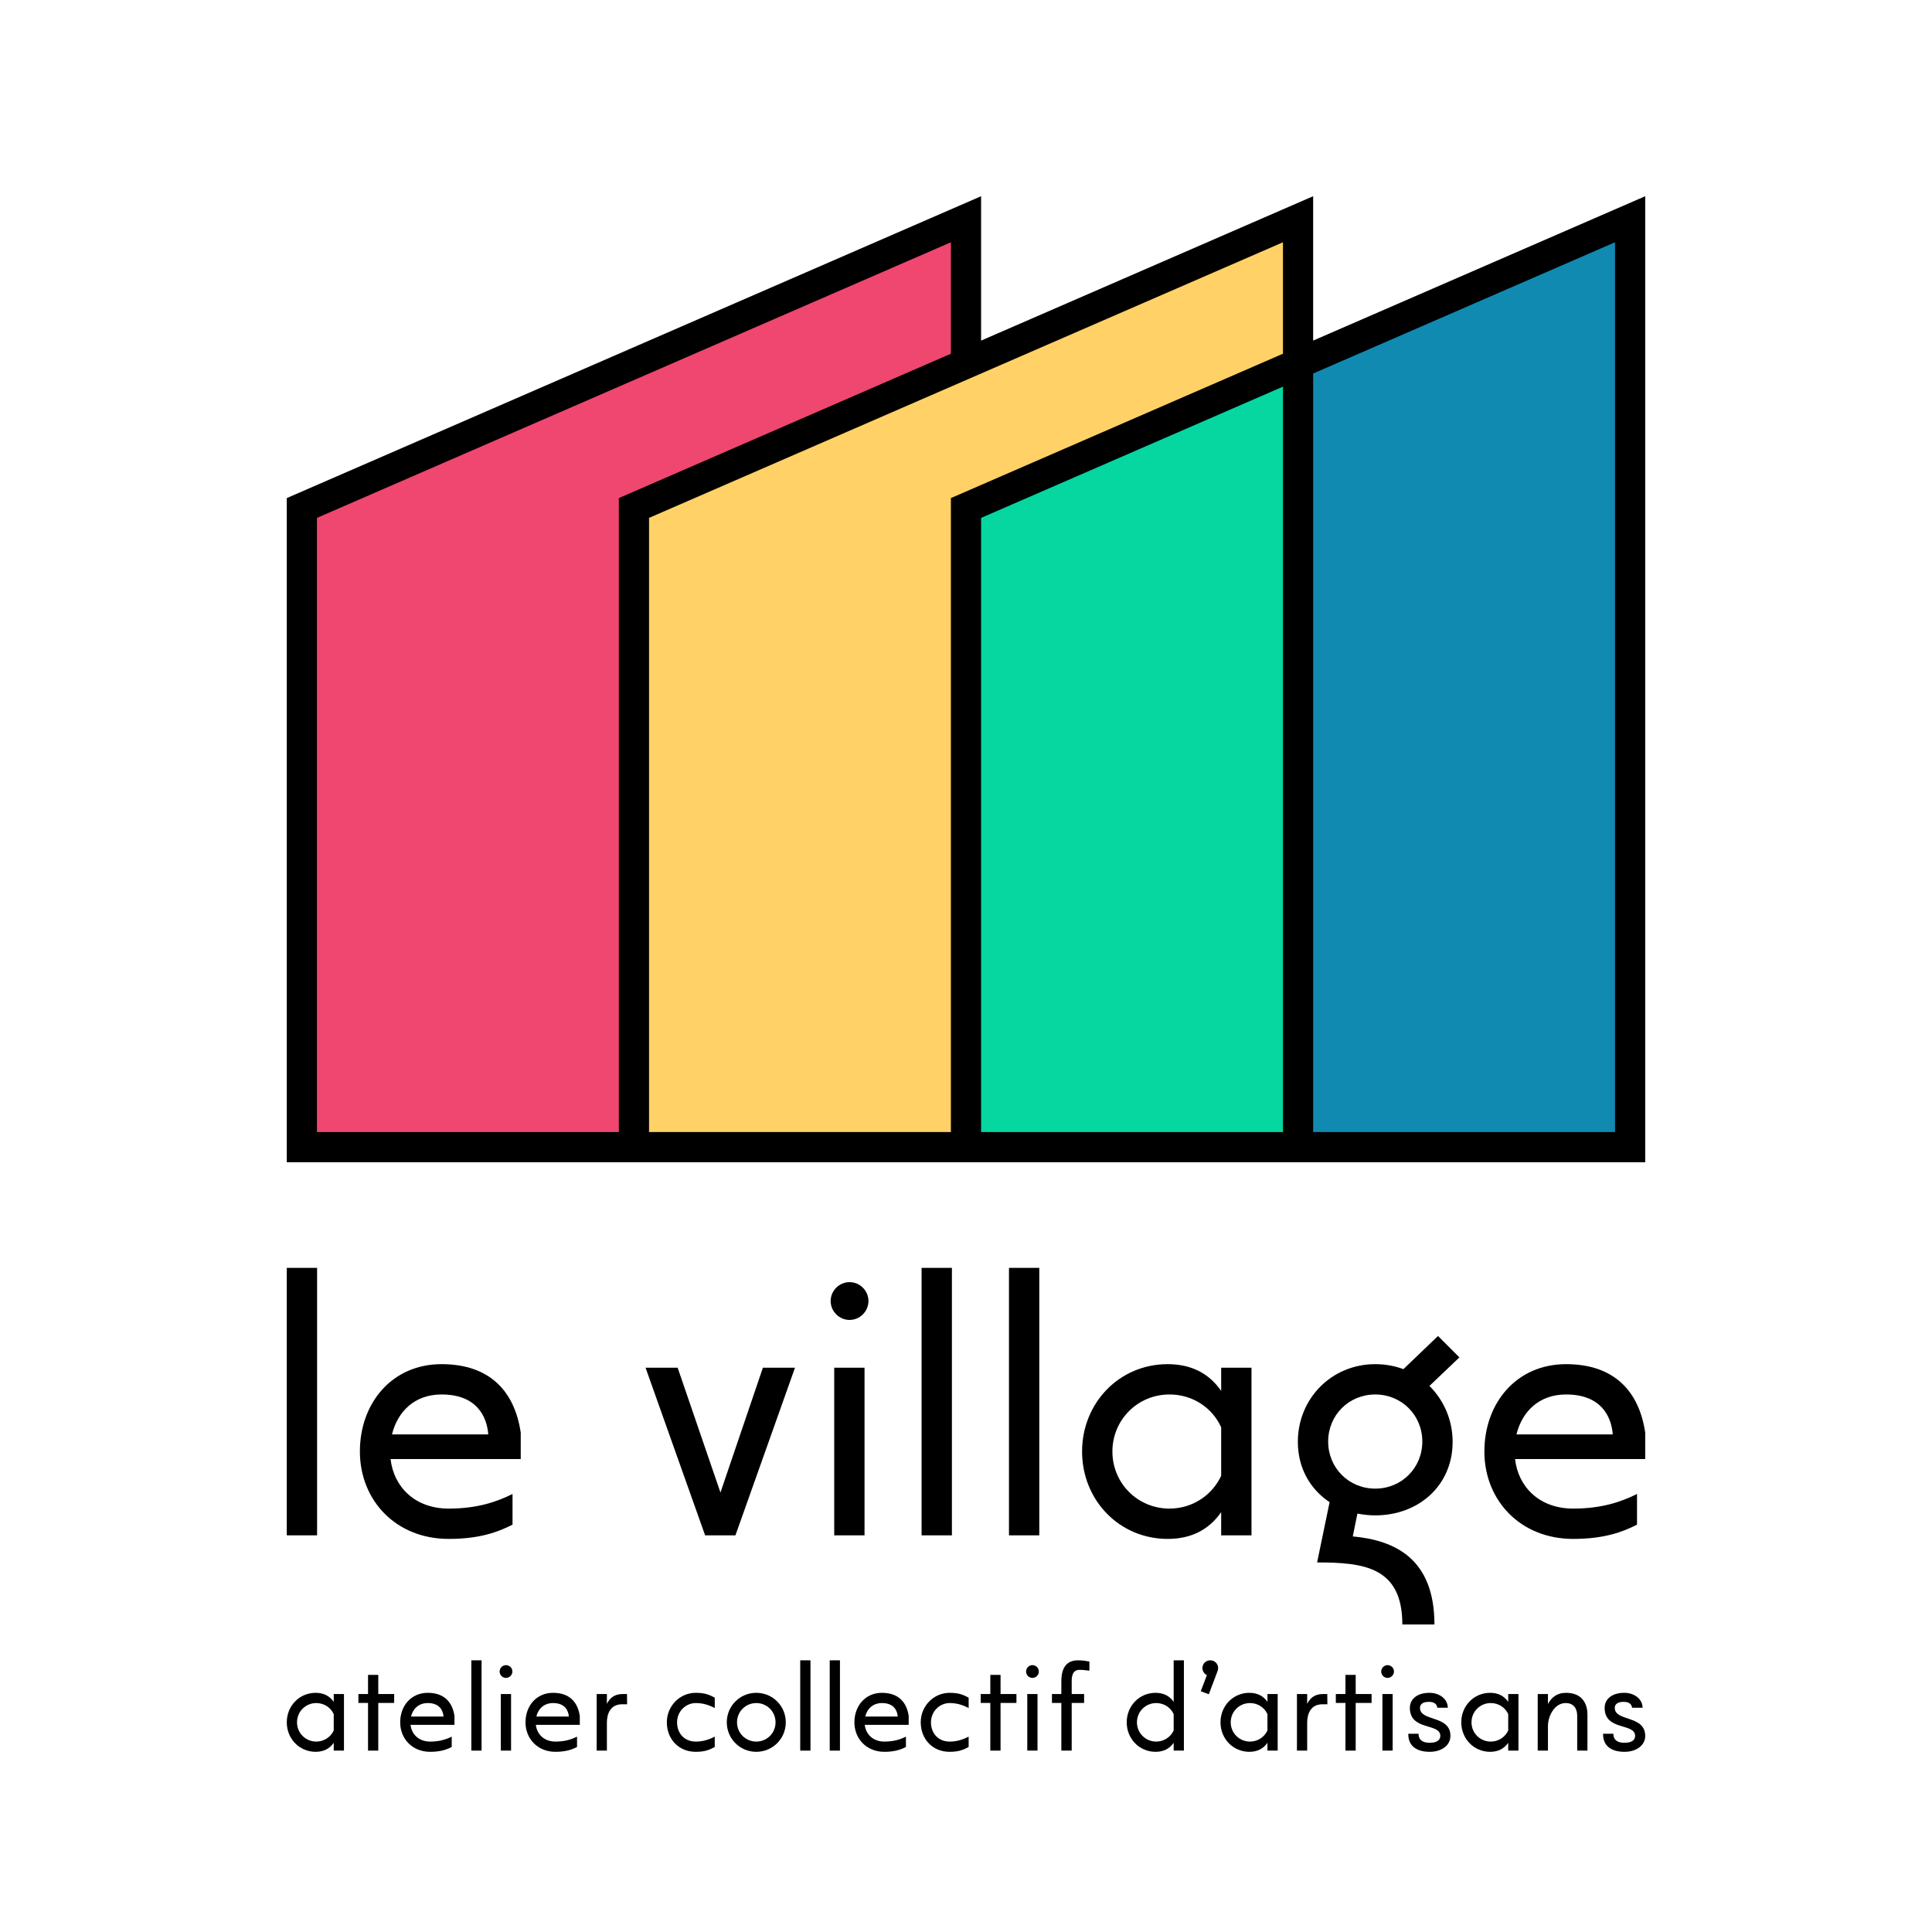
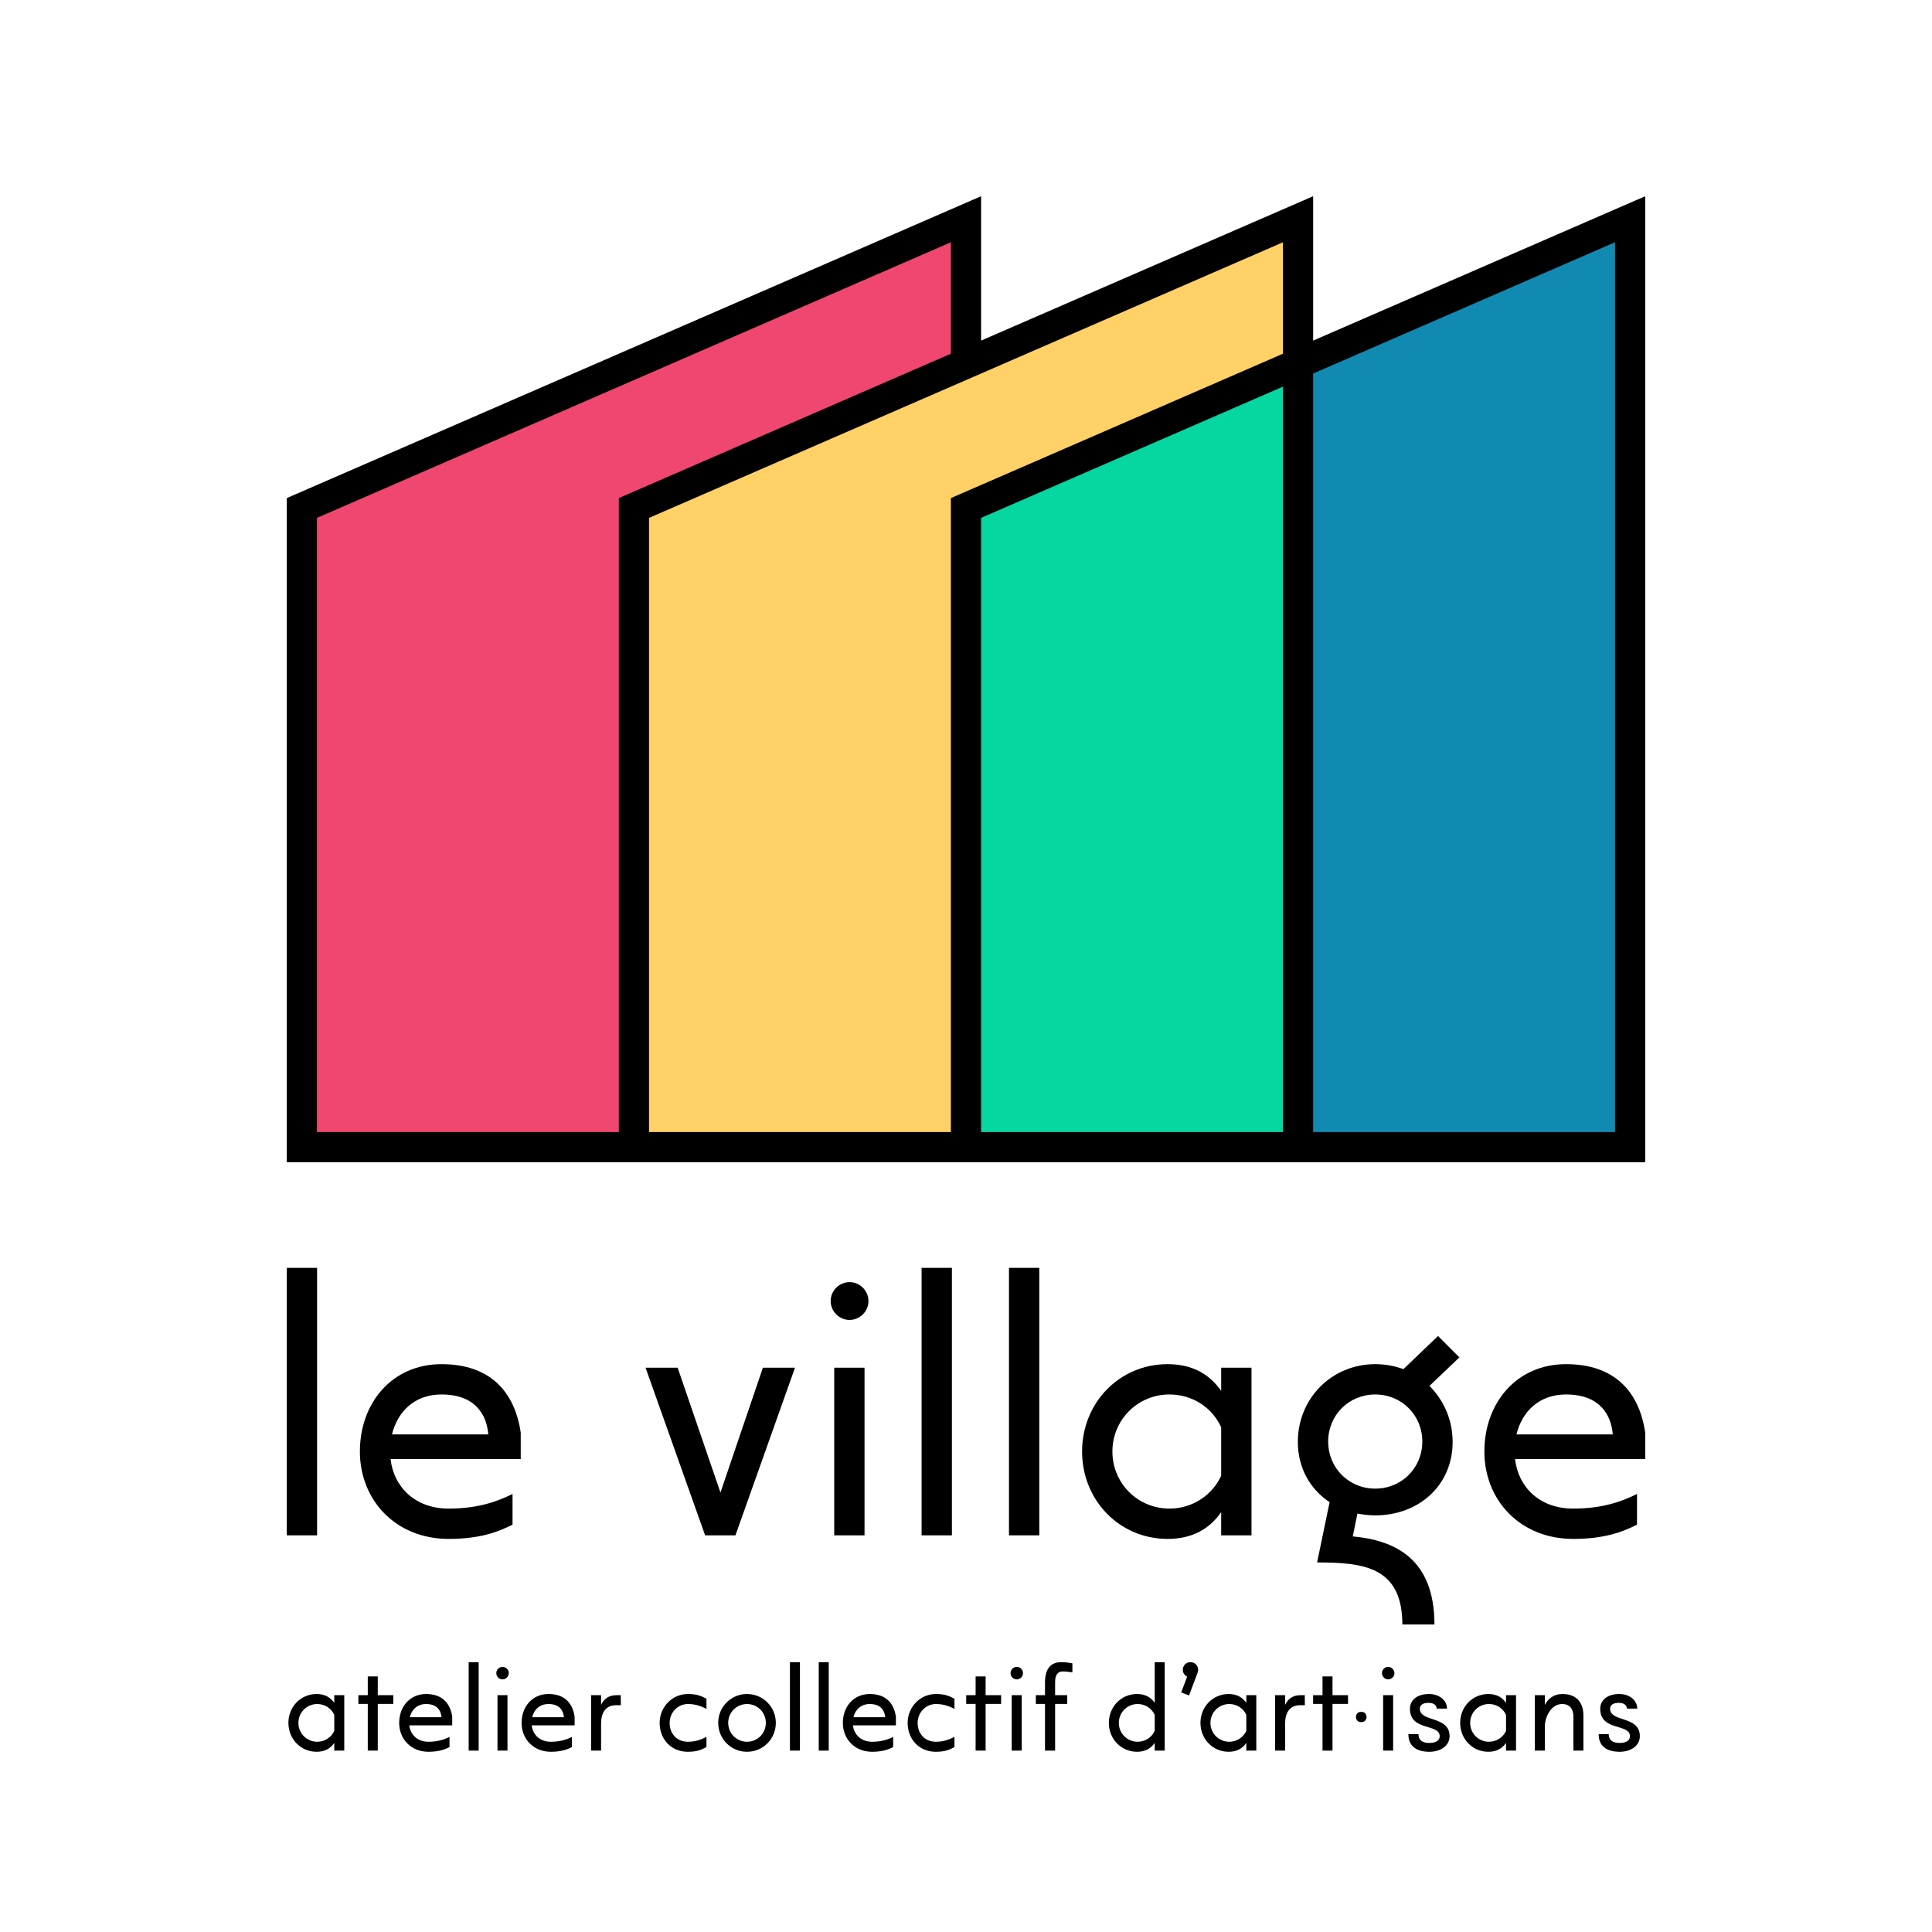
<svg xmlns="http://www.w3.org/2000/svg" width="100%" height="100%" viewBox="0 0 512 512" version="1.1" xml:space="preserve" style="fill-rule:evenodd;clip-rule:evenodd;stroke-linejoin:round;stroke-miterlimit:2;">
-   <g transform="matrix(1,0,0,1,-564,-564)">
-     <g id="logo-light" transform="matrix(1,0,0,1,564,564)">
+   <g transform="matrix(1,0,0,1,-1024,-1024)">
+     <g id="logo-light" transform="matrix(1,0,0,1,1024,1024)">
      <g transform="matrix(1.04317,0,0,1.05253,-22.1032,-26.8931)">
        <rect x="21.188" y="25.551" width="490.812" height="486.449" style="fill:white;" />
      </g>
-       <g transform="matrix(0.382843,0,0,0.382843,91.9001,-273.495)">
-         <g transform="matrix(83.3333,0,0,83.3333,-44.8651,1926.18)">
-           <path d="M0.04,-0.235C0.04,-0.099 0.144,0.01 0.28,0.01C0.35,0.01 0.398,-0.019 0.43,-0.065L0.43,0L0.515,0L0.515,-0.47L0.43,-0.47L0.43,-0.405C0.398,-0.451 0.35,-0.48 0.28,-0.48C0.144,-0.48 0.04,-0.371 0.04,-0.235ZM0.285,-0.395C0.35,-0.395 0.405,-0.358 0.43,-0.303L0.43,-0.167C0.405,-0.113 0.35,-0.075 0.285,-0.075C0.196,-0.075 0.125,-0.146 0.125,-0.235C0.125,-0.324 0.196,-0.395 0.285,-0.395Z" style="fill-rule:nonzero;" />
-         </g>
-         <g transform="matrix(83.3333,0,0,83.3333,4.71824,1926.18)">
-           <path d="M0.04,-0.47L0.04,-0.396L0.12,-0.396L0.12,0L0.205,0L0.205,-0.396L0.337,-0.396L0.337,-0.47L0.205,-0.47L0.205,-0.629L0.12,-0.629L0.12,-0.47L0.04,-0.47Z" style="fill-rule:nonzero;" />
-         </g>
-         <g transform="matrix(83.3333,0,0,83.3333,33.6349,1926.18)">
-           <path d="M0.04,-0.235C0.04,-0.099 0.14,0.01 0.289,0.01C0.375,0.01 0.427,-0.009 0.468,-0.03L0.468,-0.116C0.424,-0.094 0.369,-0.075 0.289,-0.075C0.195,-0.075 0.135,-0.135 0.126,-0.214L0.491,-0.214L0.491,-0.288C0.474,-0.403 0.405,-0.48 0.269,-0.48C0.13,-0.48 0.04,-0.371 0.04,-0.235ZM0.269,-0.395C0.367,-0.395 0.396,-0.334 0.4,-0.283L0.13,-0.283C0.146,-0.348 0.194,-0.395 0.269,-0.395Z" style="fill-rule:nonzero;" />
-         </g>
-         <g transform="matrix(83.3333,0,0,83.3333,79.5516,1926.18)">
-           <rect x="0.08" y="-0.75" width="0.085" height="0.75" style="fill-rule:nonzero;" />
-         </g>
-         <g transform="matrix(83.3333,0,0,83.3333,99.9682,1926.18)">
-           <path d="M0.08,0L0.165,0L0.165,-0.47L0.08,-0.47L0.08,0ZM0.07,-0.657C0.07,-0.628 0.094,-0.604 0.123,-0.604C0.152,-0.604 0.176,-0.628 0.176,-0.657C0.176,-0.686 0.152,-0.71 0.123,-0.71C0.094,-0.71 0.07,-0.686 0.07,-0.657Z" style="fill-rule:nonzero;" />
-         </g>
-         <g transform="matrix(83.3333,0,0,83.3333,120.385,1926.18)">
-           <path d="M0.04,-0.235C0.04,-0.099 0.14,0.01 0.289,0.01C0.375,0.01 0.427,-0.009 0.468,-0.03L0.468,-0.116C0.424,-0.094 0.369,-0.075 0.289,-0.075C0.195,-0.075 0.135,-0.135 0.126,-0.214L0.491,-0.214L0.491,-0.288C0.474,-0.403 0.405,-0.48 0.269,-0.48C0.13,-0.48 0.04,-0.371 0.04,-0.235ZM0.269,-0.395C0.367,-0.395 0.396,-0.334 0.4,-0.283L0.13,-0.283C0.146,-0.348 0.194,-0.395 0.269,-0.395Z" style="fill-rule:nonzero;" />
-         </g>
-         <g transform="matrix(83.3333,0,0,83.3333,166.302,1926.18)">
-           <path d="M0.165,0L0.165,-0.232C0.165,-0.307 0.195,-0.385 0.292,-0.385L0.333,-0.385L0.332,-0.47L0.295,-0.47C0.226,-0.47 0.187,-0.434 0.165,-0.388L0.165,-0.47L0.08,-0.47L0.08,0L0.165,0Z" style="fill-rule:nonzero;" />
-         </g>
-         <g transform="matrix(83.3333,0,0,83.3333,218.218,1926.18)">
-           <path d="M0.28,0.01C0.362,0.01 0.397,-0.009 0.438,-0.03L0.438,-0.116C0.394,-0.094 0.346,-0.075 0.281,-0.075C0.183,-0.075 0.125,-0.146 0.125,-0.235C0.125,-0.324 0.195,-0.395 0.281,-0.395C0.346,-0.395 0.394,-0.376 0.438,-0.354L0.438,-0.44C0.397,-0.461 0.362,-0.48 0.28,-0.48C0.148,-0.48 0.04,-0.371 0.04,-0.235C0.04,-0.099 0.135,0.01 0.28,0.01Z" style="fill-rule:nonzero;" />
-         </g>
-         <g transform="matrix(83.3333,0,0,83.3333,259.718,1926.18)">
-           <path d="M0.04,-0.235C0.04,-0.099 0.149,0.01 0.285,0.01C0.421,0.01 0.53,-0.099 0.53,-0.235C0.53,-0.371 0.421,-0.48 0.285,-0.48C0.149,-0.48 0.04,-0.371 0.04,-0.235ZM0.285,-0.395C0.374,-0.395 0.445,-0.324 0.445,-0.235C0.445,-0.146 0.374,-0.075 0.285,-0.075C0.196,-0.075 0.125,-0.146 0.125,-0.235C0.125,-0.324 0.196,-0.395 0.285,-0.395Z" style="fill-rule:nonzero;" />
-         </g>
-         <g transform="matrix(83.3333,0,0,83.3333,307.218,1926.18)">
-           <rect x="0.08" y="-0.75" width="0.085" height="0.75" style="fill-rule:nonzero;" />
-         </g>
-         <g transform="matrix(83.3333,0,0,83.3333,327.635,1926.18)">
-           <rect x="0.08" y="-0.75" width="0.085" height="0.75" style="fill-rule:nonzero;" />
-         </g>
-         <g transform="matrix(83.3333,0,0,83.3333,348.052,1926.18)">
-           <path d="M0.04,-0.235C0.04,-0.099 0.14,0.01 0.289,0.01C0.375,0.01 0.427,-0.009 0.468,-0.03L0.468,-0.116C0.424,-0.094 0.369,-0.075 0.289,-0.075C0.195,-0.075 0.135,-0.135 0.126,-0.214L0.491,-0.214L0.491,-0.288C0.474,-0.403 0.405,-0.48 0.269,-0.48C0.13,-0.48 0.04,-0.371 0.04,-0.235ZM0.269,-0.395C0.367,-0.395 0.396,-0.334 0.4,-0.283L0.13,-0.283C0.146,-0.348 0.194,-0.395 0.269,-0.395Z" style="fill-rule:nonzero;" />
-         </g>
-         <g transform="matrix(83.3333,0,0,83.3333,393.968,1926.18)">
-           <path d="M0.28,0.01C0.362,0.01 0.397,-0.009 0.438,-0.03L0.438,-0.116C0.394,-0.094 0.346,-0.075 0.281,-0.075C0.183,-0.075 0.125,-0.146 0.125,-0.235C0.125,-0.324 0.195,-0.395 0.281,-0.395C0.346,-0.395 0.394,-0.376 0.438,-0.354L0.438,-0.44C0.397,-0.461 0.362,-0.48 0.28,-0.48C0.148,-0.48 0.04,-0.371 0.04,-0.235C0.04,-0.099 0.135,0.01 0.28,0.01Z" style="fill-rule:nonzero;" />
-         </g>
-         <g transform="matrix(83.3333,0,0,83.3333,435.468,1926.18)">
-           <path d="M0.04,-0.47L0.04,-0.396L0.12,-0.396L0.12,0L0.205,0L0.205,-0.396L0.337,-0.396L0.337,-0.47L0.205,-0.47L0.205,-0.629L0.12,-0.629L0.12,-0.47L0.04,-0.47Z" style="fill-rule:nonzero;" />
-         </g>
-         <g transform="matrix(83.3333,0,0,83.3333,464.385,1926.18)">
-           <path d="M0.08,0L0.165,0L0.165,-0.47L0.08,-0.47L0.08,0ZM0.07,-0.657C0.07,-0.628 0.094,-0.604 0.123,-0.604C0.152,-0.604 0.176,-0.628 0.176,-0.657C0.176,-0.686 0.152,-0.71 0.123,-0.71C0.094,-0.71 0.07,-0.686 0.07,-0.657Z" style="fill-rule:nonzero;" />
-         </g>
-         <g transform="matrix(83.3333,0,0,83.3333,484.802,1926.18)">
-           <path d="M0.04,-0.47L0.04,-0.396L0.118,-0.396L0.118,0L0.204,0L0.204,-0.396L0.307,-0.396L0.307,-0.47L0.204,-0.47L0.204,-0.58C0.204,-0.64 0.225,-0.671 0.268,-0.671C0.298,-0.671 0.324,-0.667 0.351,-0.664L0.351,-0.74C0.324,-0.745 0.294,-0.75 0.257,-0.75C0.164,-0.75 0.118,-0.692 0.118,-0.576L0.118,-0.47L0.04,-0.47Z" style="fill-rule:nonzero;" />
-         </g>
-         <g transform="matrix(83.3333,0,0,83.3333,536.552,1926.18)">
-           <path d="M0.04,-0.235C0.04,-0.099 0.144,0.01 0.28,0.01C0.35,0.01 0.398,-0.019 0.43,-0.065L0.43,0L0.515,0L0.515,-0.75L0.43,-0.75L0.43,-0.405C0.398,-0.451 0.35,-0.48 0.28,-0.48C0.144,-0.48 0.04,-0.371 0.04,-0.235ZM0.285,-0.395C0.35,-0.395 0.405,-0.358 0.43,-0.303L0.43,-0.167C0.405,-0.113 0.35,-0.075 0.285,-0.075C0.196,-0.075 0.125,-0.146 0.125,-0.235C0.125,-0.324 0.196,-0.395 0.285,-0.395Z" style="fill-rule:nonzero;" />
-         </g>
-         <g transform="matrix(83.3333,0,0,83.3333,586.135,1926.18)">
-           <path d="M0.06,-0.493L0.127,-0.468L0.199,-0.659C0.199,-0.66 0.2,-0.661 0.2,-0.662C0.213,-0.696 0.196,-0.734 0.162,-0.746C0.154,-0.749 0.147,-0.75 0.139,-0.75C0.112,-0.75 0.087,-0.734 0.078,-0.708C0.066,-0.676 0.081,-0.641 0.111,-0.627L0.06,-0.493Z" style="fill-rule:nonzero;" />
-         </g>
-         <g transform="matrix(83.3333,0,0,83.3333,601.468,1926.18)">
-           <path d="M0.04,-0.235C0.04,-0.099 0.144,0.01 0.28,0.01C0.35,0.01 0.398,-0.019 0.43,-0.065L0.43,0L0.515,0L0.515,-0.47L0.43,-0.47L0.43,-0.405C0.398,-0.451 0.35,-0.48 0.28,-0.48C0.144,-0.48 0.04,-0.371 0.04,-0.235ZM0.285,-0.395C0.35,-0.395 0.405,-0.358 0.43,-0.303L0.43,-0.167C0.405,-0.113 0.35,-0.075 0.285,-0.075C0.196,-0.075 0.125,-0.146 0.125,-0.235C0.125,-0.324 0.196,-0.395 0.285,-0.395Z" style="fill-rule:nonzero;" />
-         </g>
-         <g transform="matrix(83.3333,0,0,83.3333,651.052,1926.18)">
-           <path d="M0.165,0L0.165,-0.232C0.165,-0.307 0.195,-0.385 0.292,-0.385L0.333,-0.385L0.332,-0.47L0.295,-0.47C0.226,-0.47 0.187,-0.434 0.165,-0.388L0.165,-0.47L0.08,-0.47L0.08,0L0.165,0Z" style="fill-rule:nonzero;" />
-         </g>
-         <g transform="matrix(83.3333,0,0,83.3333,681.302,1926.18)">
-           <path d="M0.04,-0.47L0.04,-0.396L0.12,-0.396L0.12,0L0.205,0L0.205,-0.396L0.337,-0.396L0.337,-0.47L0.205,-0.47L0.205,-0.629L0.12,-0.629L0.12,-0.47L0.04,-0.47Z" style="fill-rule:nonzero;" />
-         </g>
-         <g transform="matrix(83.3333,0,0,83.3333,710.218,1926.18)">
-           <path d="M0.08,0L0.165,0L0.165,-0.47L0.08,-0.47L0.08,0ZM0.07,-0.657C0.07,-0.628 0.094,-0.604 0.123,-0.604C0.152,-0.604 0.176,-0.628 0.176,-0.657C0.176,-0.686 0.152,-0.71 0.123,-0.71C0.094,-0.71 0.07,-0.686 0.07,-0.657Z" style="fill-rule:nonzero;" />
-         </g>
-         <g transform="matrix(83.3333,0,0,83.3333,730.635,1926.18)">
-           <path d="M0.228,0.01C0.326,0.01 0.4,-0.043 0.4,-0.122C0.4,-0.297 0.147,-0.239 0.147,-0.355C0.147,-0.385 0.171,-0.405 0.22,-0.405C0.262,-0.405 0.286,-0.39 0.291,-0.356L0.378,-0.356C0.378,-0.429 0.309,-0.48 0.226,-0.48C0.121,-0.48 0.063,-0.426 0.063,-0.355C0.063,-0.162 0.316,-0.232 0.316,-0.122C0.316,-0.087 0.286,-0.065 0.228,-0.065C0.175,-0.065 0.136,-0.084 0.135,-0.14L0.05,-0.14C0.048,-0.047 0.109,0.01 0.228,0.01Z" style="fill-rule:nonzero;" />
-         </g>
-         <g transform="matrix(83.3333,0,0,83.3333,768.135,1926.18)">
-           <path d="M0.04,-0.235C0.04,-0.099 0.144,0.01 0.28,0.01C0.35,0.01 0.398,-0.019 0.43,-0.065L0.43,0L0.515,0L0.515,-0.47L0.43,-0.47L0.43,-0.405C0.398,-0.451 0.35,-0.48 0.28,-0.48C0.144,-0.48 0.04,-0.371 0.04,-0.235ZM0.285,-0.395C0.35,-0.395 0.405,-0.358 0.43,-0.303L0.43,-0.167C0.405,-0.113 0.35,-0.075 0.285,-0.075C0.196,-0.075 0.125,-0.146 0.125,-0.235C0.125,-0.324 0.196,-0.395 0.285,-0.395Z" style="fill-rule:nonzero;" />
-         </g>
-         <g transform="matrix(83.3333,0,0,83.3333,817.718,1926.18)">
-           <path d="M0.165,0L0.165,-0.205C0.165,-0.28 0.215,-0.395 0.312,-0.395C0.381,-0.395 0.408,-0.347 0.408,-0.289L0.408,0L0.493,0L0.493,-0.302C0.493,-0.372 0.462,-0.48 0.315,-0.48C0.238,-0.48 0.192,-0.439 0.165,-0.387L0.165,-0.47L0.08,-0.47L0.08,0L0.165,0Z" style="fill-rule:nonzero;" />
-         </g>
-         <g transform="matrix(83.3333,0,0,83.3333,865.468,1926.18)">
-           <path d="M0.228,0.01C0.326,0.01 0.4,-0.043 0.4,-0.122C0.4,-0.297 0.147,-0.239 0.147,-0.355C0.147,-0.385 0.171,-0.405 0.22,-0.405C0.262,-0.405 0.286,-0.39 0.291,-0.356L0.378,-0.356C0.378,-0.429 0.309,-0.48 0.226,-0.48C0.121,-0.48 0.063,-0.426 0.063,-0.355C0.063,-0.162 0.316,-0.232 0.316,-0.122C0.316,-0.087 0.286,-0.065 0.228,-0.065C0.175,-0.065 0.136,-0.084 0.135,-0.14L0.05,-0.14C0.048,-0.047 0.109,0.01 0.228,0.01Z" style="fill-rule:nonzero;" />
-         </g>
+       <g transform="matrix(0.38178,0,0,0.382843,91.856,-273.495)">
+         <path d="M-40.405,1906.99C-40.405,1918.1 -31.916,1926.99 -20.814,1926.99C-15.101,1926.99 -11.183,1924.62 -8.57,1920.87L-8.57,1926.18L-1.632,1926.18L-1.632,1887.81L-8.57,1887.81L-8.57,1893.12C-11.183,1889.36 -15.101,1887 -20.814,1887C-31.916,1887 -40.405,1895.89 -40.405,1906.99ZM-20.406,1893.93C-15.101,1893.93 -10.611,1896.95 -8.57,1901.44L-8.57,1912.54C-10.611,1916.95 -15.101,1920.05 -20.406,1920.05C-27.671,1920.05 -33.466,1914.26 -33.466,1906.99C-33.466,1899.73 -27.671,1893.93 -20.406,1893.93Z" style="fill-rule:nonzero;" />
+         <path d="M8.163,1887.81L8.163,1893.85L14.693,1893.85L14.693,1926.18L21.631,1926.18L21.631,1893.85L32.406,1893.85L32.406,1887.81L21.631,1887.81L21.631,1874.83L14.693,1874.83L14.693,1887.81L8.163,1887.81Z" style="fill-rule:nonzero;" />
+         <path d="M36.487,1906.99C36.487,1918.1 44.65,1926.99 56.812,1926.99C63.832,1926.99 68.076,1925.44 71.423,1923.73L71.423,1916.71C67.832,1918.5 63.342,1920.05 56.812,1920.05C49.139,1920.05 44.242,1915.16 43.507,1908.71L73.301,1908.71L73.301,1902.67C71.913,1893.28 66.281,1887 55.18,1887C43.834,1887 36.487,1895.89 36.487,1906.99ZM55.18,1893.93C63.179,1893.93 65.546,1898.91 65.873,1903.08L43.834,1903.08C45.14,1897.77 49.058,1893.93 55.18,1893.93Z" style="fill-rule:nonzero;" />
+         <rect x="84.728" y="1864.96" width="6.938" height="61.22" style="fill-rule:nonzero;" />
+         <path d="M104.727,1926.18L111.665,1926.18L111.665,1887.81L104.727,1887.81L104.727,1926.18ZM103.91,1872.55C103.91,1874.91 105.869,1876.87 108.237,1876.87C110.604,1876.87 112.563,1874.91 112.563,1872.55C112.563,1870.18 110.604,1868.22 108.237,1868.22C105.869,1868.22 103.91,1870.18 103.91,1872.55Z" style="fill-rule:nonzero;" />
+         <path d="M121.46,1906.99C121.46,1918.1 129.623,1926.99 141.785,1926.99C148.805,1926.99 153.049,1925.44 156.396,1923.73L156.396,1916.71C152.804,1918.5 148.315,1920.05 141.785,1920.05C134.112,1920.05 129.214,1915.16 128.48,1908.71L158.273,1908.71L158.273,1902.67C156.886,1893.28 151.254,1887 140.152,1887C128.806,1887 121.46,1895.89 121.46,1906.99ZM140.152,1893.93C148.152,1893.93 150.519,1898.91 150.845,1903.08L128.806,1903.08C130.112,1897.77 134.03,1893.93 140.152,1893.93Z" style="fill-rule:nonzero;" />
+         <path d="M176.639,1926.18L176.639,1907.24C176.639,1901.12 179.088,1894.75 187.006,1894.75L190.352,1894.75L190.271,1887.81L187.251,1887.81C181.618,1887.81 178.435,1890.75 176.639,1894.51L176.639,1887.81L169.701,1887.81L169.701,1926.18L176.639,1926.18Z" style="fill-rule:nonzero;" />
+         <path d="M236.879,1926.99C243.573,1926.99 246.43,1925.44 249.776,1923.73L249.776,1916.71C246.185,1918.5 242.267,1920.05 236.961,1920.05C228.962,1920.05 224.227,1914.26 224.227,1906.99C224.227,1899.73 229.941,1893.93 236.961,1893.93C242.267,1893.93 246.185,1895.48 249.776,1897.28L249.776,1890.26C246.43,1888.55 243.573,1887 236.879,1887C226.105,1887 217.289,1895.89 217.289,1906.99C217.289,1918.1 225.044,1926.99 236.879,1926.99Z" style="fill-rule:nonzero;" />
+         <path d="M257.939,1906.99C257.939,1918.1 266.836,1926.99 277.937,1926.99C289.038,1926.99 297.936,1918.1 297.936,1906.99C297.936,1895.89 289.038,1887 277.937,1887C266.836,1887 257.939,1895.89 257.939,1906.99ZM277.937,1893.93C285.202,1893.93 290.998,1899.73 290.998,1906.99C290.998,1914.26 285.202,1920.05 277.937,1920.05C270.673,1920.05 264.877,1914.26 264.877,1906.99C264.877,1899.73 270.673,1893.93 277.937,1893.93Z" style="fill-rule:nonzero;" />
+         <rect x="307.731" y="1864.96" width="6.938" height="61.22" style="fill-rule:nonzero;" />
+         <rect x="327.729" y="1864.96" width="6.938" height="61.22" style="fill-rule:nonzero;" />
+         <path d="M344.463,1906.99C344.463,1918.1 352.625,1926.99 364.788,1926.99C371.807,1926.99 376.052,1925.44 379.399,1923.73L379.399,1916.71C375.807,1918.5 371.318,1920.05 364.788,1920.05C357.115,1920.05 352.217,1915.16 351.482,1908.71L381.276,1908.71L381.276,1902.67C379.888,1893.28 374.256,1887 363.155,1887C351.809,1887 344.463,1895.89 344.463,1906.99ZM363.155,1893.93C371.154,1893.93 373.522,1898.91 373.848,1903.08L351.809,1903.08C353.115,1897.77 357.033,1893.93 363.155,1893.93Z" style="fill-rule:nonzero;" />
+         <path d="M409.029,1926.99C415.722,1926.99 418.579,1925.44 421.926,1923.73L421.926,1916.71C418.334,1918.5 414.416,1920.05 409.111,1920.05C401.111,1920.05 396.377,1914.26 396.377,1906.99C396.377,1899.73 402.091,1893.93 409.111,1893.93C414.416,1893.93 418.334,1895.48 421.926,1897.28L421.926,1890.26C418.579,1888.55 415.722,1887 409.029,1887C398.254,1887 389.439,1895.89 389.439,1906.99C389.439,1918.1 397.193,1926.99 409.029,1926.99Z" style="fill-rule:nonzero;" />
+         <path d="M430.088,1887.81L430.088,1893.85L436.619,1893.85L436.619,1926.18L443.557,1926.18L443.557,1893.85L454.331,1893.85L454.331,1887.81L443.557,1887.81L443.557,1874.83L436.619,1874.83L436.619,1887.81L430.088,1887.81Z" style="fill-rule:nonzero;" />
+         <path d="M461.678,1926.18L468.616,1926.18L468.616,1887.81L461.678,1887.81L461.678,1926.18ZM460.862,1872.55C460.862,1874.91 462.821,1876.87 465.188,1876.87C467.555,1876.87 469.514,1874.91 469.514,1872.55C469.514,1870.18 467.555,1868.22 465.188,1868.22C462.821,1868.22 460.862,1870.18 460.862,1872.55Z" style="fill-rule:nonzero;" />
+         <path d="M478.411,1887.81L478.411,1893.85L484.778,1893.85L484.778,1926.18L491.798,1926.18L491.798,1893.85L500.205,1893.85L500.205,1887.81L491.798,1887.81L491.798,1878.83C491.798,1873.93 493.512,1871.4 497.022,1871.4C499.471,1871.4 501.593,1871.73 503.797,1871.98L503.797,1865.77C501.593,1865.36 499.144,1864.96 496.124,1864.96C488.533,1864.96 484.778,1869.69 484.778,1879.16L484.778,1887.81L478.411,1887.81Z" style="fill-rule:nonzero;" />
+         <path d="M529.101,1906.99C529.101,1918.1 537.59,1926.99 548.691,1926.99C554.405,1926.99 558.323,1924.62 560.935,1920.87L560.935,1926.18L567.873,1926.18L567.873,1864.96L560.935,1864.96L560.935,1893.12C558.323,1889.36 554.405,1887 548.691,1887C537.59,1887 529.101,1895.89 529.101,1906.99ZM549.099,1893.93C554.405,1893.93 558.895,1896.95 560.935,1901.44L560.935,1912.54C558.895,1916.95 554.405,1920.05 549.099,1920.05C541.835,1920.05 536.039,1914.26 536.039,1906.99C536.039,1899.73 541.835,1893.93 549.099,1893.93Z" style="fill-rule:nonzero;" />
+         <path d="M579.301,1885.93L584.77,1887.98L590.647,1872.38C590.647,1872.3 590.729,1872.22 590.729,1872.14C591.79,1869.36 590.402,1866.26 587.627,1865.28C586.974,1865.04 586.403,1864.96 585.75,1864.96C583.546,1864.96 581.505,1866.26 580.77,1868.38C579.791,1871 581.015,1873.85 583.464,1875L579.301,1885.93Z" style="fill-rule:nonzero;" />
+         <path d="M592.688,1906.99C592.688,1918.1 601.177,1926.99 612.278,1926.99C617.992,1926.99 621.91,1924.62 624.522,1920.87L624.522,1926.18L631.46,1926.18L631.46,1887.81L624.522,1887.81L624.522,1893.12C621.91,1889.36 617.992,1887 612.278,1887C601.177,1887 592.688,1895.89 592.688,1906.99ZM612.686,1893.93C617.992,1893.93 622.481,1896.95 624.522,1901.44L624.522,1912.54C622.481,1916.95 617.992,1920.05 612.686,1920.05C605.421,1920.05 599.626,1914.26 599.626,1906.99C599.626,1899.73 605.421,1893.93 612.686,1893.93Z" style="fill-rule:nonzero;" />
+         <path d="M651.459,1926.18L651.459,1907.24C651.459,1901.12 653.907,1894.75 661.825,1894.75L665.172,1894.75L665.09,1887.81L662.07,1887.81C656.438,1887.81 653.254,1890.75 651.459,1894.51L651.459,1887.81L644.52,1887.81L644.52,1926.18L651.459,1926.18Z" style="fill-rule:nonzero;" />
+         <path d="M670.886,1887.81L670.886,1893.85L677.416,1893.85L677.416,1926.18L684.354,1926.18L684.354,1893.85L695.129,1893.85L695.129,1887.81L684.354,1887.81L684.354,1874.83L677.416,1874.83L677.416,1887.81L670.886,1887.81Z" style="fill-rule:nonzero;" />
+         <path d="M700.632,1902.93C700.632,1901.91 700.935,1901.06 701.541,1900.38C702.147,1899.7 703.055,1899.36 704.267,1899.36C705.479,1899.36 706.398,1899.7 707.025,1900.38C707.652,1901.06 707.966,1901.91 707.966,1902.93C707.966,1903.93 707.652,1904.77 707.025,1905.43C706.398,1906.1 705.479,1906.44 704.267,1906.44C703.055,1906.44 702.147,1906.1 701.541,1905.43C700.935,1904.77 700.632,1903.93 700.632,1902.93Z" style="fill-rule:nonzero;" />
+         <path d="M719.502,1926.18L726.44,1926.18L726.44,1887.81L719.502,1887.81L719.502,1926.18ZM718.685,1872.55C718.685,1874.91 720.644,1876.87 723.012,1876.87C725.379,1876.87 727.338,1874.91 727.338,1872.55C727.338,1870.18 725.379,1868.22 723.012,1868.22C720.644,1868.22 718.685,1870.18 718.685,1872.55Z" style="fill-rule:nonzero;" />
+         <path d="M751.581,1926.99C759.58,1926.99 765.62,1922.67 765.62,1916.22C765.62,1901.93 744.969,1906.67 744.969,1897.2C744.969,1894.75 746.928,1893.12 750.928,1893.12C754.356,1893.12 756.315,1894.34 756.723,1897.12L763.825,1897.12C763.825,1891.16 758.192,1887 751.418,1887C742.847,1887 738.112,1891.4 738.112,1897.2C738.112,1912.95 758.764,1907.24 758.764,1916.22C758.764,1919.07 756.315,1920.87 751.581,1920.87C747.255,1920.87 744.071,1919.32 743.99,1914.75L737.051,1914.75C736.888,1922.34 741.867,1926.99 751.581,1926.99Z" style="fill-rule:nonzero;" />
+         <path d="M772.967,1906.99C772.967,1918.1 781.456,1926.99 792.557,1926.99C798.271,1926.99 802.189,1924.62 804.801,1920.87L804.801,1926.18L811.739,1926.18L811.739,1887.81L804.801,1887.81L804.801,1893.12C802.189,1889.36 798.271,1887 792.557,1887C781.456,1887 772.967,1895.89 772.967,1906.99ZM792.965,1893.93C798.271,1893.93 802.76,1896.95 804.801,1901.44L804.801,1912.54C802.76,1916.95 798.271,1920.05 792.965,1920.05C785.7,1920.05 779.905,1914.26 779.905,1906.99C779.905,1899.73 785.7,1893.93 792.965,1893.93Z" style="fill-rule:nonzero;" />
+         <path d="M831.738,1926.18L831.738,1909.44C831.738,1903.32 835.819,1893.93 843.737,1893.93C849.369,1893.93 851.573,1897.85 851.573,1902.59L851.573,1926.18L858.511,1926.18L858.511,1901.53C858.511,1895.81 855.981,1887 843.982,1887C837.696,1887 833.942,1890.34 831.738,1894.59L831.738,1887.81L824.799,1887.81L824.799,1926.18L831.738,1926.18Z" style="fill-rule:nonzero;" />
+         <path d="M883.652,1926.99C891.651,1926.99 897.692,1922.67 897.692,1916.22C897.692,1901.93 877.04,1906.67 877.04,1897.2C877.04,1894.75 878.999,1893.12 882.999,1893.12C886.427,1893.12 888.386,1894.34 888.794,1897.12L895.896,1897.12C895.896,1891.16 890.264,1887 883.489,1887C874.918,1887 870.184,1891.4 870.184,1897.2C870.184,1912.95 890.835,1907.24 890.835,1916.22C890.835,1919.07 888.386,1920.87 883.652,1920.87C879.326,1920.87 876.142,1919.32 876.061,1914.75L869.122,1914.75C868.959,1922.34 873.938,1926.99 883.652,1926.99Z" style="fill-rule:nonzero;" />
      </g>
      <g transform="matrix(1.89026,0,0,1.89026,-553.799,-1785.82)">
        <g transform="matrix(50,0,0,50,329.181,1160)">
          <rect x="0.08" y="-0.75" width="0.085" height="0.75" style="fill-rule:nonzero;" />
        </g>
        <g transform="matrix(50,0,0,50,341.431,1160)">
          <path d="M0.04,-0.235C0.04,-0.099 0.14,0.01 0.289,0.01C0.375,0.01 0.427,-0.009 0.468,-0.03L0.468,-0.116C0.424,-0.094 0.369,-0.075 0.289,-0.075C0.195,-0.075 0.135,-0.135 0.126,-0.214L0.491,-0.214L0.491,-0.288C0.474,-0.403 0.405,-0.48 0.269,-0.48C0.13,-0.48 0.04,-0.371 0.04,-0.235ZM0.269,-0.395C0.367,-0.395 0.396,-0.334 0.4,-0.283L0.13,-0.283C0.146,-0.348 0.194,-0.395 0.269,-0.395Z" style="fill-rule:nonzero;" />
        </g>
        <g transform="matrix(50,0,0,50,381.981,1160)">
-           <path d="M0.03,-0.47L0.197,0L0.282,0L0.449,-0.47L0.359,-0.47L0.24,-0.12L0.12,-0.47L0.03,-0.47Z" style="fill-rule:nonzero;" />
+           <path d="M0.03,-0.47L0.197,-0L0.282,-0L0.449,-0.47L0.359,-0.47L0.24,-0.12L0.12,-0.47L0.03,-0.47Z" style="fill-rule:nonzero;" />
        </g>
        <g transform="matrix(50,0,0,50,405.931,1160)">
-           <path d="M0.08,0L0.165,0L0.165,-0.47L0.08,-0.47L0.08,0ZM0.07,-0.657C0.07,-0.628 0.094,-0.604 0.123,-0.604C0.152,-0.604 0.176,-0.628 0.176,-0.657C0.176,-0.686 0.152,-0.71 0.123,-0.71C0.094,-0.71 0.07,-0.686 0.07,-0.657Z" style="fill-rule:nonzero;" />
+           <path d="M0.08,-0L0.165,-0L0.165,-0.47L0.08,-0.47L0.08,-0ZM0.07,-0.657C0.07,-0.628 0.094,-0.604 0.123,-0.604C0.152,-0.604 0.176,-0.628 0.176,-0.657C0.176,-0.686 0.152,-0.71 0.123,-0.71C0.094,-0.71 0.07,-0.686 0.07,-0.657Z" style="fill-rule:nonzero;" />
        </g>
        <g transform="matrix(50,0,0,50,418.181,1160)">
          <rect x="0.08" y="-0.75" width="0.085" height="0.75" style="fill-rule:nonzero;" />
        </g>
        <g transform="matrix(50,0,0,50,430.431,1160)">
          <rect x="0.08" y="-0.75" width="0.085" height="0.75" style="fill-rule:nonzero;" />
        </g>
        <g transform="matrix(50,0,0,50,442.681,1160)">
-           <path d="M0.04,-0.235C0.04,-0.099 0.144,0.01 0.28,0.01C0.35,0.01 0.398,-0.019 0.43,-0.065L0.43,0L0.515,0L0.515,-0.47L0.43,-0.47L0.43,-0.405C0.398,-0.451 0.35,-0.48 0.28,-0.48C0.144,-0.48 0.04,-0.371 0.04,-0.235ZM0.285,-0.395C0.35,-0.395 0.405,-0.358 0.43,-0.303L0.43,-0.167C0.405,-0.113 0.35,-0.075 0.285,-0.075C0.196,-0.075 0.125,-0.146 0.125,-0.235C0.125,-0.324 0.196,-0.395 0.285,-0.395Z" style="fill-rule:nonzero;" />
+           <path d="M0.04,-0.235C0.04,-0.099 0.144,0.01 0.28,0.01C0.35,0.01 0.398,-0.019 0.43,-0.065L0.43,-0L0.515,-0L0.515,-0.47L0.43,-0.47L0.43,-0.405C0.398,-0.451 0.35,-0.48 0.28,-0.48C0.144,-0.48 0.04,-0.371 0.04,-0.235ZM0.285,-0.395C0.35,-0.395 0.405,-0.358 0.43,-0.303L0.43,-0.167C0.405,-0.113 0.35,-0.075 0.285,-0.075C0.196,-0.075 0.125,-0.146 0.125,-0.235C0.125,-0.324 0.196,-0.395 0.285,-0.395Z" style="fill-rule:nonzero;" />
        </g>
        <g transform="matrix(50,0,0,50,472.431,1160)">
          <path d="M0.139,-0.093L0.104,0.076C0.234,0.076 0.343,0.088 0.343,0.25L0.433,0.25C0.433,0.066 0.323,0.014 0.204,0.003L0.217,-0.061C0.233,-0.058 0.25,-0.056 0.267,-0.056C0.389,-0.056 0.484,-0.14 0.484,-0.262C0.484,-0.324 0.459,-0.379 0.419,-0.419L0.503,-0.499L0.443,-0.559L0.346,-0.466C0.322,-0.475 0.295,-0.48 0.267,-0.48C0.145,-0.48 0.05,-0.384 0.05,-0.262C0.05,-0.188 0.085,-0.129 0.139,-0.093ZM0.135,-0.263C0.135,-0.337 0.193,-0.395 0.267,-0.395C0.341,-0.395 0.399,-0.337 0.399,-0.263C0.399,-0.189 0.341,-0.131 0.267,-0.131C0.193,-0.131 0.135,-0.189 0.135,-0.263Z" style="fill-rule:nonzero;" />
        </g>
        <g transform="matrix(50,0,0,50,499.081,1160)">
          <path d="M0.04,-0.235C0.04,-0.099 0.14,0.01 0.289,0.01C0.375,0.01 0.427,-0.009 0.468,-0.03L0.468,-0.116C0.424,-0.094 0.369,-0.075 0.289,-0.075C0.195,-0.075 0.135,-0.135 0.126,-0.214L0.491,-0.214L0.491,-0.288C0.474,-0.403 0.405,-0.48 0.269,-0.48C0.13,-0.48 0.04,-0.371 0.04,-0.235ZM0.269,-0.395C0.367,-0.395 0.396,-0.334 0.4,-0.283L0.13,-0.283C0.146,-0.348 0.194,-0.395 0.269,-0.395Z" style="fill-rule:nonzero;" />
        </g>
      </g>
      <g transform="matrix(1,0,0,1,0,-4)">
-         <path d="M348,94.261L436,56L436,312L348,312C348,312 76,312 76,312L76,136L260,56L260,94.261L348,56L348,94.261Z" />
+         <path d="M348,94.261L436,56L436,312L76,312L76,136L260,56L260,94.261L348,56L348,94.261Z" />
      </g>
      <g transform="matrix(1,0,0,1,0,-4)">
        <path d="M260,141.245L260,304L340,304L340,106.463C313.333,118.057 286.667,129.651 260,141.245Z" style="fill:rgb(6,214,160);" />
      </g>
      <g transform="matrix(1,0,0,1,0,-4)">
        <path d="M348,102.984L428,68.202L428,304L348,304L348,102.984Z" style="fill:rgb(17,138,178);" />
      </g>
      <g transform="matrix(1,0,0,1,0,-4)">
        <path d="M340,97.739L252,136L252,304L172,304L172,141.245C228,116.897 284,92.55 340,68.202L340,97.739Z" style="fill:rgb(255,209,102);" />
      </g>
      <g transform="matrix(1,0,0,1,0,-4)">
        <path d="M252,97.739L164,136L164,304L84,304L84,141.245C140,116.897 196,92.55 252,68.202L252,97.739Z" style="fill:rgb(239,71,111);" />
      </g>
    </g>
  </g>
</svg>
